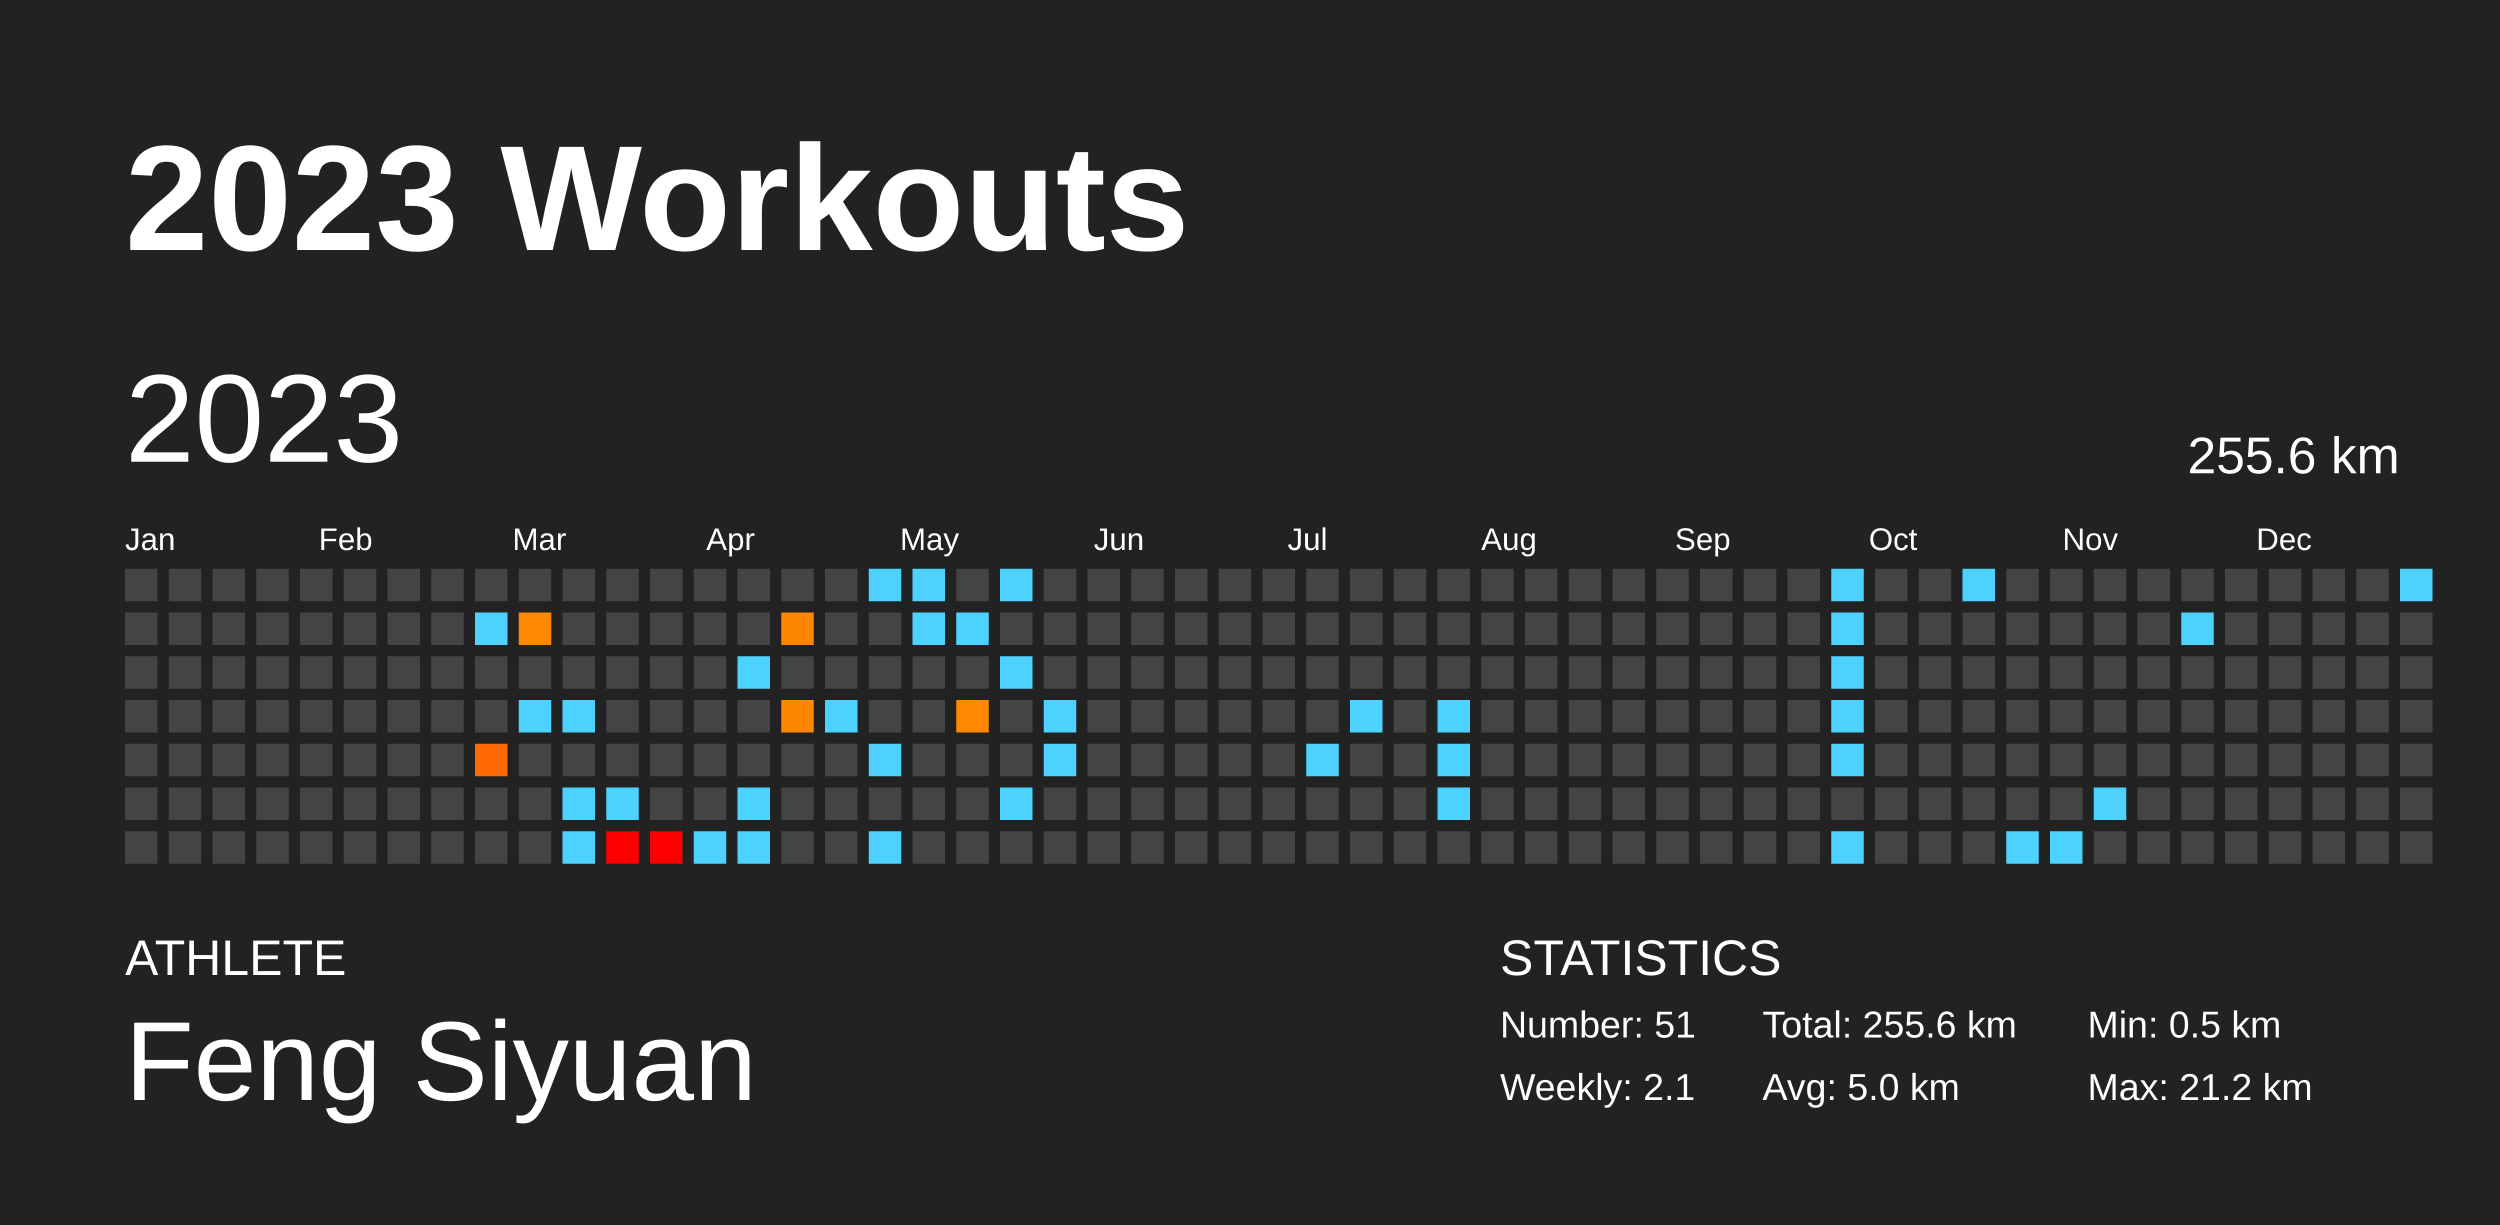
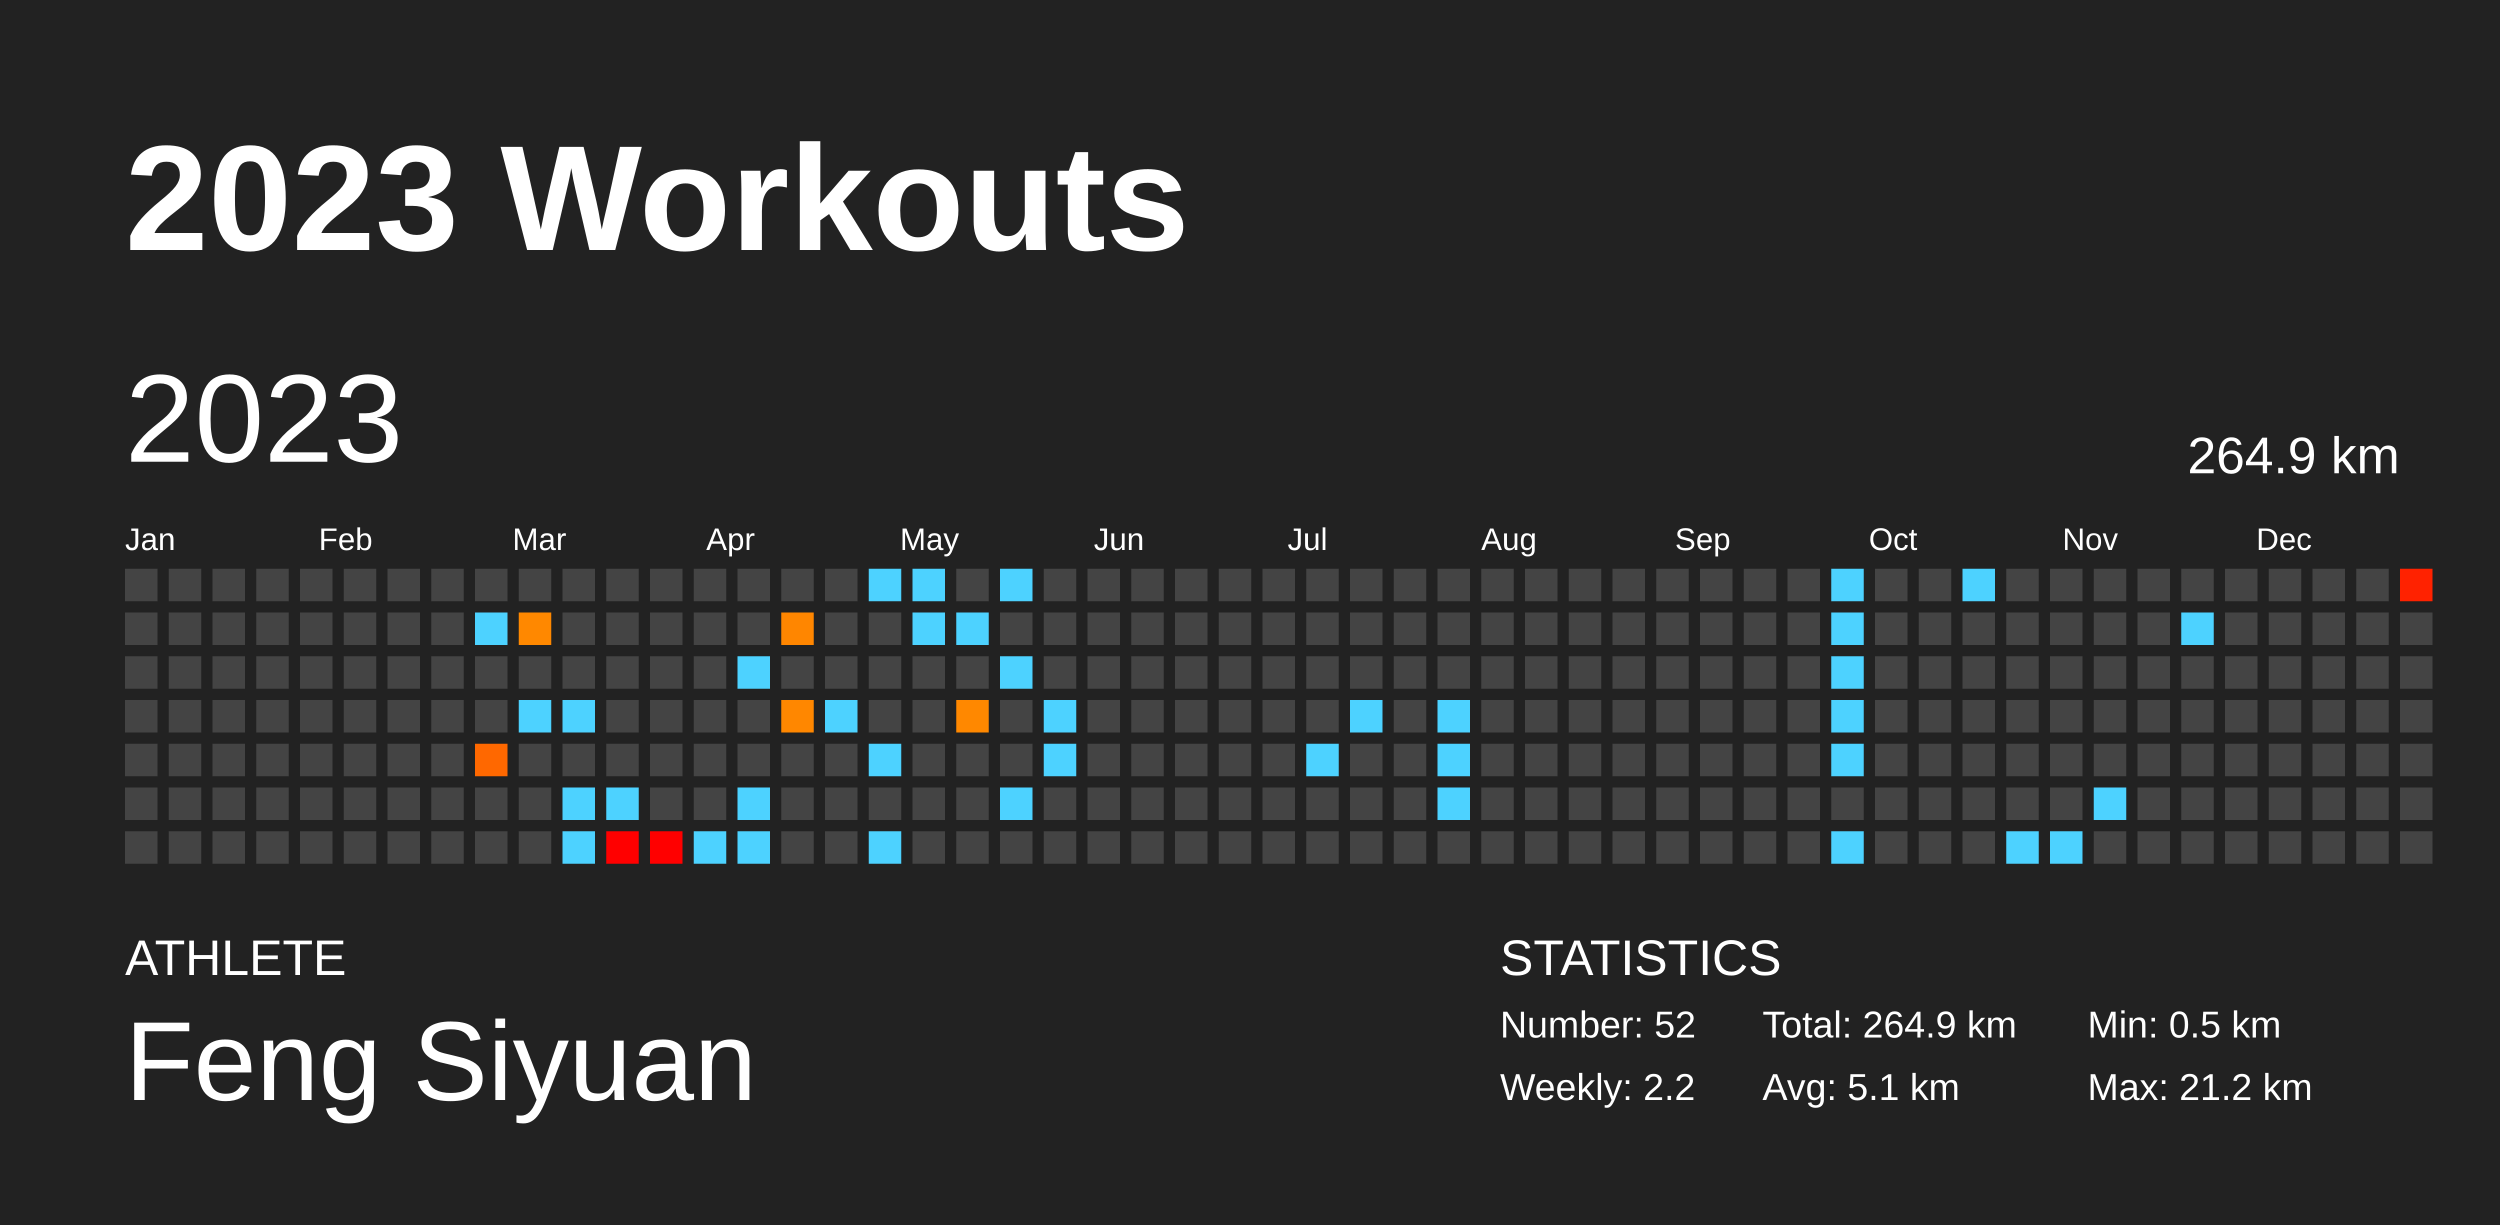
<svg xmlns="http://www.w3.org/2000/svg" baseProfile="full" height="98mm" version="1.1" viewBox="0,0,200,98" width="200mm">
  <defs />
  <rect fill="#222222" height="98" width="200" x="0" y="0" />
  <text fill="#FFFFFF" style="font-size:12px; font-family:Arial; font-weight:bold;" x="10" y="20">2023 Workouts</text>
  <text fill="#FFFFFF" style="font-size:4px; font-family:Arial" x="10" y="78">ATHLETE</text>
  <text fill="#FFFFFF" style="font-size:9px; font-family:Arial" x="10" y="88">Feng Siyuan</text>
  <text fill="#FFFFFF" style="font-size:4px; font-family:Arial" x="120" y="78">STATISTICS</text>
-   <text fill="#FFFFFF" style="font-size:3px; font-family:Arial" x="120" y="83">Number: 51</text>
-   <text fill="#FFFFFF" style="font-size:3px; font-family:Arial" x="120" y="88">Weekly: 2.1</text>
-   <text fill="#FFFFFF" style="font-size:3px; font-family:Arial" x="141" y="83">Total: 255.6 km</text>
-   <text fill="#FFFFFF" style="font-size:3px; font-family:Arial" x="141" y="88">Avg: 5.0 km</text>
+   <text fill="#FFFFFF" style="font-size:3px; font-family:Arial" x="120" y="83">Number: 52</text>
+   <text fill="#FFFFFF" style="font-size:3px; font-family:Arial" x="120" y="88">Weekly: 2.2</text>
+   <text fill="#FFFFFF" style="font-size:3px; font-family:Arial" x="141" y="83">Total: 264.9 km</text>
+   <text fill="#FFFFFF" style="font-size:3px; font-family:Arial" x="141" y="88">Avg: 5.1 km</text>
  <text fill="#FFFFFF" style="font-size:3px; font-family:Arial" x="167" y="83">Min: 0.5 km</text>
  <text fill="#FFFFFF" style="font-size:3px; font-family:Arial" x="167" y="88">Max: 21.2 km</text>
  <text dominant-baseline="hanging" fill="#FFFFFF" style="font-size:10.0px; font-family:Arial;" x="10" y="30">2023</text>
-   <text dominant-baseline="hanging" fill="#FFFFFF" style="font-size:4.125px; font-family:Arial;" x="175" y="35">255.6 km</text>
+   <text dominant-baseline="hanging" fill="#FFFFFF" style="font-size:4.125px; font-family:Arial;" x="175" y="35">264.9 km</text>
  <text fill="#FFFFFF" style="font-size:2.5px; font-family:Arial" x="10.0" y="44">Jan</text>
  <text fill="#FFFFFF" style="font-size:2.5px; font-family:Arial" x="25.5" y="44">Feb</text>
  <text fill="#FFFFFF" style="font-size:2.5px; font-family:Arial" x="41.0" y="44">Mar</text>
  <text fill="#FFFFFF" style="font-size:2.5px; font-family:Arial" x="56.5" y="44">Apr</text>
  <text fill="#FFFFFF" style="font-size:2.5px; font-family:Arial" x="72.0" y="44">May</text>
  <text fill="#FFFFFF" style="font-size:2.5px; font-family:Arial" x="87.5" y="44">Jun</text>
  <text fill="#FFFFFF" style="font-size:2.5px; font-family:Arial" x="103.0" y="44">Jul</text>
  <text fill="#FFFFFF" style="font-size:2.5px; font-family:Arial" x="118.5" y="44">Aug</text>
  <text fill="#FFFFFF" style="font-size:2.5px; font-family:Arial" x="134.0" y="44">Sep</text>
  <text fill="#FFFFFF" style="font-size:2.5px; font-family:Arial" x="149.5" y="44">Oct</text>
  <text fill="#FFFFFF" style="font-size:2.5px; font-family:Arial" x="165.0" y="44">Nov</text>
  <text fill="#FFFFFF" style="font-size:2.5px; font-family:Arial" x="180.5" y="44">Dec</text>
  <rect fill="#444444" height="2.6" width="2.6" x="10.0" y="45.5" />
  <rect fill="#444444" height="2.6" width="2.6" x="10.0" y="49.0" />
  <rect fill="#444444" height="2.6" width="2.6" x="10.0" y="52.5" />
  <rect fill="#444444" height="2.6" width="2.6" x="10.0" y="56.0" />
  <rect fill="#444444" height="2.6" width="2.6" x="10.0" y="59.5" />
  <rect fill="#444444" height="2.6" width="2.6" x="10.0" y="63.0" />
  <rect fill="#444444" height="2.6" width="2.6" x="10.0" y="66.5" />
  <rect fill="#444444" height="2.6" width="2.6" x="13.5" y="45.5" />
  <rect fill="#444444" height="2.6" width="2.6" x="13.5" y="49.0" />
  <rect fill="#444444" height="2.6" width="2.6" x="13.5" y="52.5" />
  <rect fill="#444444" height="2.6" width="2.6" x="13.5" y="56.0" />
  <rect fill="#444444" height="2.6" width="2.6" x="13.5" y="59.5" />
  <rect fill="#444444" height="2.6" width="2.6" x="13.5" y="63.0" />
  <rect fill="#444444" height="2.6" width="2.6" x="13.5" y="66.5" />
  <rect fill="#444444" height="2.6" width="2.6" x="17.0" y="45.5" />
  <rect fill="#444444" height="2.6" width="2.6" x="17.0" y="49.0" />
  <rect fill="#444444" height="2.6" width="2.6" x="17.0" y="52.5" />
  <rect fill="#444444" height="2.6" width="2.6" x="17.0" y="56.0" />
  <rect fill="#444444" height="2.6" width="2.6" x="17.0" y="59.5" />
  <rect fill="#444444" height="2.6" width="2.6" x="17.0" y="63.0" />
  <rect fill="#444444" height="2.6" width="2.6" x="17.0" y="66.5" />
  <rect fill="#444444" height="2.6" width="2.6" x="20.5" y="45.5" />
  <rect fill="#444444" height="2.6" width="2.6" x="20.5" y="49.0" />
  <rect fill="#444444" height="2.6" width="2.6" x="20.5" y="52.5" />
  <rect fill="#444444" height="2.6" width="2.6" x="20.5" y="56.0" />
  <rect fill="#444444" height="2.6" width="2.6" x="20.5" y="59.5" />
  <rect fill="#444444" height="2.6" width="2.6" x="20.5" y="63.0" />
  <rect fill="#444444" height="2.6" width="2.6" x="20.5" y="66.5" />
  <rect fill="#444444" height="2.6" width="2.6" x="24.0" y="45.5" />
  <rect fill="#444444" height="2.6" width="2.6" x="24.0" y="49.0" />
  <rect fill="#444444" height="2.6" width="2.6" x="24.0" y="52.5" />
  <rect fill="#444444" height="2.6" width="2.6" x="24.0" y="56.0" />
  <rect fill="#444444" height="2.6" width="2.6" x="24.0" y="59.5" />
  <rect fill="#444444" height="2.6" width="2.6" x="24.0" y="63.0" />
  <rect fill="#444444" height="2.6" width="2.6" x="24.0" y="66.5" />
  <rect fill="#444444" height="2.6" width="2.6" x="27.5" y="45.5" />
  <rect fill="#444444" height="2.6" width="2.6" x="27.5" y="49.0" />
  <rect fill="#444444" height="2.6" width="2.6" x="27.5" y="52.5" />
  <rect fill="#444444" height="2.6" width="2.6" x="27.5" y="56.0" />
  <rect fill="#444444" height="2.6" width="2.6" x="27.5" y="59.5" />
  <rect fill="#444444" height="2.6" width="2.6" x="27.5" y="63.0" />
  <rect fill="#444444" height="2.6" width="2.6" x="27.5" y="66.5" />
  <rect fill="#444444" height="2.6" width="2.6" x="31.0" y="45.5" />
  <rect fill="#444444" height="2.6" width="2.6" x="31.0" y="49.0" />
  <rect fill="#444444" height="2.6" width="2.6" x="31.0" y="52.5" />
  <rect fill="#444444" height="2.6" width="2.6" x="31.0" y="56.0" />
  <rect fill="#444444" height="2.6" width="2.6" x="31.0" y="59.5" />
  <rect fill="#444444" height="2.6" width="2.6" x="31.0" y="63.0" />
  <rect fill="#444444" height="2.6" width="2.6" x="31.0" y="66.5" />
  <rect fill="#444444" height="2.6" width="2.6" x="34.5" y="45.5" />
  <rect fill="#444444" height="2.6" width="2.6" x="34.5" y="49.0" />
  <rect fill="#444444" height="2.6" width="2.6" x="34.5" y="52.5" />
  <rect fill="#444444" height="2.6" width="2.6" x="34.5" y="56.0" />
  <rect fill="#444444" height="2.6" width="2.6" x="34.5" y="59.5" />
  <rect fill="#444444" height="2.6" width="2.6" x="34.5" y="63.0" />
  <rect fill="#444444" height="2.6" width="2.6" x="34.5" y="66.5" />
  <rect fill="#444444" height="2.6" width="2.6" x="38.0" y="45.5" />
  <rect fill="#4dd2ff" height="2.6" width="2.6" x="38.0" y="49.0" />
  <rect fill="#444444" height="2.6" width="2.6" x="38.0" y="52.5" />
  <rect fill="#444444" height="2.6" width="2.6" x="38.0" y="56.0" />
  <rect fill="#ff6800" height="2.6" width="2.6" x="38.0" y="59.5" />
  <rect fill="#444444" height="2.6" width="2.6" x="38.0" y="63.0" />
  <rect fill="#444444" height="2.6" width="2.6" x="38.0" y="66.5" />
  <rect fill="#444444" height="2.6" width="2.6" x="41.5" y="45.5" />
  <rect fill="#ff8800" height="2.6" width="2.6" x="41.5" y="49.0" />
  <rect fill="#444444" height="2.6" width="2.6" x="41.5" y="52.5" />
  <rect fill="#4dd2ff" height="2.6" width="2.6" x="41.5" y="56.0" />
  <rect fill="#444444" height="2.6" width="2.6" x="41.5" y="59.5" />
  <rect fill="#444444" height="2.6" width="2.6" x="41.5" y="63.0" />
  <rect fill="#444444" height="2.6" width="2.6" x="41.5" y="66.5" />
  <rect fill="#444444" height="2.6" width="2.6" x="45.0" y="45.5" />
  <rect fill="#444444" height="2.6" width="2.6" x="45.0" y="49.0" />
  <rect fill="#444444" height="2.6" width="2.6" x="45.0" y="52.5" />
  <rect fill="#4dd2ff" height="2.6" width="2.6" x="45.0" y="56.0" />
  <rect fill="#444444" height="2.6" width="2.6" x="45.0" y="59.5" />
  <rect fill="#4dd2ff" height="2.6" width="2.6" x="45.0" y="63.0" />
  <rect fill="#4dd2ff" height="2.6" width="2.6" x="45.0" y="66.5" />
  <rect fill="#444444" height="2.6" width="2.6" x="48.5" y="45.5" />
  <rect fill="#444444" height="2.6" width="2.6" x="48.5" y="49.0" />
  <rect fill="#444444" height="2.6" width="2.6" x="48.5" y="52.5" />
  <rect fill="#444444" height="2.6" width="2.6" x="48.5" y="56.0" />
  <rect fill="#444444" height="2.6" width="2.6" x="48.5" y="59.5" />
  <rect fill="#4dd2ff" height="2.6" width="2.6" x="48.5" y="63.0" />
  <rect fill="red" height="2.6" width="2.6" x="48.5" y="66.5" />
  <rect fill="#444444" height="2.6" width="2.6" x="52.0" y="45.5" />
  <rect fill="#444444" height="2.6" width="2.6" x="52.0" y="49.0" />
  <rect fill="#444444" height="2.6" width="2.6" x="52.0" y="52.5" />
  <rect fill="#444444" height="2.6" width="2.6" x="52.0" y="56.0" />
  <rect fill="#444444" height="2.6" width="2.6" x="52.0" y="59.5" />
  <rect fill="#444444" height="2.6" width="2.6" x="52.0" y="63.0" />
  <rect fill="red" height="2.6" width="2.6" x="52.0" y="66.5" />
  <rect fill="#444444" height="2.6" width="2.6" x="55.5" y="45.5" />
  <rect fill="#444444" height="2.6" width="2.6" x="55.5" y="49.0" />
  <rect fill="#444444" height="2.6" width="2.6" x="55.5" y="52.5" />
  <rect fill="#444444" height="2.6" width="2.6" x="55.5" y="56.0" />
  <rect fill="#444444" height="2.6" width="2.6" x="55.5" y="59.5" />
  <rect fill="#444444" height="2.6" width="2.6" x="55.5" y="63.0" />
  <rect fill="#4dd2ff" height="2.6" width="2.6" x="55.5" y="66.5" />
  <rect fill="#444444" height="2.6" width="2.6" x="59.0" y="45.5" />
  <rect fill="#444444" height="2.6" width="2.6" x="59.0" y="49.0" />
  <rect fill="#4dd2ff" height="2.6" width="2.6" x="59.0" y="52.5" />
  <rect fill="#444444" height="2.6" width="2.6" x="59.0" y="56.0" />
  <rect fill="#444444" height="2.6" width="2.6" x="59.0" y="59.5" />
  <rect fill="#4dd2ff" height="2.6" width="2.6" x="59.0" y="63.0" />
  <rect fill="#4dd2ff" height="2.6" width="2.6" x="59.0" y="66.5" />
  <rect fill="#444444" height="2.6" width="2.6" x="62.5" y="45.5" />
  <rect fill="#ff8600" height="2.6" width="2.6" x="62.5" y="49.0" />
  <rect fill="#444444" height="2.6" width="2.6" x="62.5" y="52.5" />
  <rect fill="#ff8700" height="2.6" width="2.6" x="62.5" y="56.0" />
  <rect fill="#444444" height="2.6" width="2.6" x="62.5" y="59.5" />
  <rect fill="#444444" height="2.6" width="2.6" x="62.5" y="63.0" />
  <rect fill="#444444" height="2.6" width="2.6" x="62.5" y="66.5" />
  <rect fill="#444444" height="2.6" width="2.6" x="66.0" y="45.5" />
  <rect fill="#444444" height="2.6" width="2.6" x="66.0" y="49.0" />
  <rect fill="#444444" height="2.6" width="2.6" x="66.0" y="52.5" />
  <rect fill="#4dd2ff" height="2.6" width="2.6" x="66.0" y="56.0" />
  <rect fill="#444444" height="2.6" width="2.6" x="66.0" y="59.5" />
  <rect fill="#444444" height="2.6" width="2.6" x="66.0" y="63.0" />
  <rect fill="#444444" height="2.6" width="2.6" x="66.0" y="66.5" />
  <rect fill="#4dd2ff" height="2.6" width="2.6" x="69.5" y="45.5" />
  <rect fill="#444444" height="2.6" width="2.6" x="69.5" y="49.0" />
  <rect fill="#444444" height="2.6" width="2.6" x="69.5" y="52.5" />
  <rect fill="#444444" height="2.6" width="2.6" x="69.5" y="56.0" />
  <rect fill="#4dd2ff" height="2.6" width="2.6" x="69.5" y="59.5" />
  <rect fill="#444444" height="2.6" width="2.6" x="69.5" y="63.0" />
  <rect fill="#4dd2ff" height="2.6" width="2.6" x="69.5" y="66.5" />
  <rect fill="#4dd2ff" height="2.6" width="2.6" x="73.0" y="45.5" />
  <rect fill="#4dd2ff" height="2.6" width="2.6" x="73.0" y="49.0" />
  <rect fill="#444444" height="2.6" width="2.6" x="73.0" y="52.5" />
  <rect fill="#444444" height="2.6" width="2.6" x="73.0" y="56.0" />
  <rect fill="#444444" height="2.6" width="2.6" x="73.0" y="59.5" />
  <rect fill="#444444" height="2.6" width="2.6" x="73.0" y="63.0" />
  <rect fill="#444444" height="2.6" width="2.6" x="73.0" y="66.5" />
  <rect fill="#444444" height="2.6" width="2.6" x="76.5" y="45.5" />
  <rect fill="#4dd2ff" height="2.6" width="2.6" x="76.5" y="49.0" />
  <rect fill="#444444" height="2.6" width="2.6" x="76.5" y="52.5" />
  <rect fill="#ff8800" height="2.6" width="2.6" x="76.5" y="56.0" />
  <rect fill="#444444" height="2.6" width="2.6" x="76.5" y="59.5" />
  <rect fill="#444444" height="2.6" width="2.6" x="76.5" y="63.0" />
  <rect fill="#444444" height="2.6" width="2.6" x="76.5" y="66.5" />
  <rect fill="#4dd2ff" height="2.6" width="2.6" x="80.0" y="45.5" />
  <rect fill="#444444" height="2.6" width="2.6" x="80.0" y="49.0" />
  <rect fill="#4dd2ff" height="2.6" width="2.6" x="80.0" y="52.5" />
  <rect fill="#444444" height="2.6" width="2.6" x="80.0" y="56.0" />
  <rect fill="#444444" height="2.6" width="2.6" x="80.0" y="59.5" />
  <rect fill="#4dd2ff" height="2.6" width="2.6" x="80.0" y="63.0" />
  <rect fill="#444444" height="2.6" width="2.6" x="80.0" y="66.5" />
  <rect fill="#444444" height="2.6" width="2.6" x="83.5" y="45.5" />
  <rect fill="#444444" height="2.6" width="2.6" x="83.5" y="49.0" />
  <rect fill="#444444" height="2.6" width="2.6" x="83.5" y="52.5" />
  <rect fill="#4dd2ff" height="2.6" width="2.6" x="83.5" y="56.0" />
  <rect fill="#4dd2ff" height="2.6" width="2.6" x="83.5" y="59.5" />
  <rect fill="#444444" height="2.6" width="2.6" x="83.5" y="63.0" />
  <rect fill="#444444" height="2.6" width="2.6" x="83.5" y="66.5" />
  <rect fill="#444444" height="2.6" width="2.6" x="87.0" y="45.5" />
  <rect fill="#444444" height="2.6" width="2.6" x="87.0" y="49.0" />
  <rect fill="#444444" height="2.6" width="2.6" x="87.0" y="52.5" />
  <rect fill="#444444" height="2.6" width="2.6" x="87.0" y="56.0" />
  <rect fill="#444444" height="2.6" width="2.6" x="87.0" y="59.5" />
  <rect fill="#444444" height="2.6" width="2.6" x="87.0" y="63.0" />
  <rect fill="#444444" height="2.6" width="2.6" x="87.0" y="66.5" />
  <rect fill="#444444" height="2.6" width="2.6" x="90.5" y="45.5" />
  <rect fill="#444444" height="2.6" width="2.6" x="90.5" y="49.0" />
  <rect fill="#444444" height="2.6" width="2.6" x="90.5" y="52.5" />
  <rect fill="#444444" height="2.6" width="2.6" x="90.5" y="56.0" />
  <rect fill="#444444" height="2.6" width="2.6" x="90.5" y="59.5" />
  <rect fill="#444444" height="2.6" width="2.6" x="90.5" y="63.0" />
  <rect fill="#444444" height="2.6" width="2.6" x="90.5" y="66.5" />
  <rect fill="#444444" height="2.6" width="2.6" x="94.0" y="45.5" />
  <rect fill="#444444" height="2.6" width="2.6" x="94.0" y="49.0" />
  <rect fill="#444444" height="2.6" width="2.6" x="94.0" y="52.5" />
  <rect fill="#444444" height="2.6" width="2.6" x="94.0" y="56.0" />
  <rect fill="#444444" height="2.6" width="2.6" x="94.0" y="59.5" />
  <rect fill="#444444" height="2.6" width="2.6" x="94.0" y="63.0" />
  <rect fill="#444444" height="2.6" width="2.6" x="94.0" y="66.5" />
  <rect fill="#444444" height="2.6" width="2.6" x="97.5" y="45.5" />
  <rect fill="#444444" height="2.6" width="2.6" x="97.5" y="49.0" />
  <rect fill="#444444" height="2.6" width="2.6" x="97.5" y="52.5" />
  <rect fill="#444444" height="2.6" width="2.6" x="97.5" y="56.0" />
  <rect fill="#444444" height="2.6" width="2.6" x="97.5" y="59.5" />
  <rect fill="#444444" height="2.6" width="2.6" x="97.5" y="63.0" />
  <rect fill="#444444" height="2.6" width="2.6" x="97.5" y="66.5" />
  <rect fill="#444444" height="2.6" width="2.6" x="101.0" y="45.5" />
  <rect fill="#444444" height="2.6" width="2.6" x="101.0" y="49.0" />
  <rect fill="#444444" height="2.6" width="2.6" x="101.0" y="52.5" />
  <rect fill="#444444" height="2.6" width="2.6" x="101.0" y="56.0" />
  <rect fill="#444444" height="2.6" width="2.6" x="101.0" y="59.5" />
  <rect fill="#444444" height="2.6" width="2.6" x="101.0" y="63.0" />
  <rect fill="#444444" height="2.6" width="2.6" x="101.0" y="66.5" />
  <rect fill="#444444" height="2.6" width="2.6" x="104.5" y="45.5" />
  <rect fill="#444444" height="2.6" width="2.6" x="104.5" y="49.0" />
  <rect fill="#444444" height="2.6" width="2.6" x="104.5" y="52.5" />
  <rect fill="#444444" height="2.6" width="2.6" x="104.5" y="56.0" />
  <rect fill="#4dd2ff" height="2.6" width="2.6" x="104.5" y="59.5" />
  <rect fill="#444444" height="2.6" width="2.6" x="104.5" y="63.0" />
  <rect fill="#444444" height="2.6" width="2.6" x="104.5" y="66.5" />
  <rect fill="#444444" height="2.6" width="2.6" x="108.0" y="45.5" />
  <rect fill="#444444" height="2.6" width="2.6" x="108.0" y="49.0" />
  <rect fill="#444444" height="2.6" width="2.6" x="108.0" y="52.5" />
  <rect fill="#4dd2ff" height="2.6" width="2.6" x="108.0" y="56.0" />
  <rect fill="#444444" height="2.6" width="2.6" x="108.0" y="59.5" />
  <rect fill="#444444" height="2.6" width="2.6" x="108.0" y="63.0" />
  <rect fill="#444444" height="2.6" width="2.6" x="108.0" y="66.5" />
  <rect fill="#444444" height="2.6" width="2.6" x="111.5" y="45.5" />
  <rect fill="#444444" height="2.6" width="2.6" x="111.5" y="49.0" />
  <rect fill="#444444" height="2.6" width="2.6" x="111.5" y="52.5" />
  <rect fill="#444444" height="2.6" width="2.6" x="111.5" y="56.0" />
  <rect fill="#444444" height="2.6" width="2.6" x="111.5" y="59.5" />
  <rect fill="#444444" height="2.6" width="2.6" x="111.5" y="63.0" />
  <rect fill="#444444" height="2.6" width="2.6" x="111.5" y="66.5" />
  <rect fill="#444444" height="2.6" width="2.6" x="115.0" y="45.5" />
  <rect fill="#444444" height="2.6" width="2.6" x="115.0" y="49.0" />
  <rect fill="#444444" height="2.6" width="2.6" x="115.0" y="52.5" />
  <rect fill="#4dd2ff" height="2.6" width="2.6" x="115.0" y="56.0" />
  <rect fill="#4dd2ff" height="2.6" width="2.6" x="115.0" y="59.5" />
  <rect fill="#4dd2ff" height="2.6" width="2.6" x="115.0" y="63.0" />
  <rect fill="#444444" height="2.6" width="2.6" x="115.0" y="66.5" />
  <rect fill="#444444" height="2.6" width="2.6" x="118.5" y="45.5" />
  <rect fill="#444444" height="2.6" width="2.6" x="118.5" y="49.0" />
  <rect fill="#444444" height="2.6" width="2.6" x="118.5" y="52.5" />
  <rect fill="#444444" height="2.6" width="2.6" x="118.5" y="56.0" />
  <rect fill="#444444" height="2.6" width="2.6" x="118.5" y="59.5" />
  <rect fill="#444444" height="2.6" width="2.6" x="118.5" y="63.0" />
  <rect fill="#444444" height="2.6" width="2.6" x="118.5" y="66.5" />
  <rect fill="#444444" height="2.6" width="2.6" x="122.0" y="45.5" />
  <rect fill="#444444" height="2.6" width="2.6" x="122.0" y="49.0" />
  <rect fill="#444444" height="2.6" width="2.6" x="122.0" y="52.5" />
  <rect fill="#444444" height="2.6" width="2.6" x="122.0" y="56.0" />
  <rect fill="#444444" height="2.6" width="2.6" x="122.0" y="59.5" />
  <rect fill="#444444" height="2.6" width="2.6" x="122.0" y="63.0" />
  <rect fill="#444444" height="2.6" width="2.6" x="122.0" y="66.5" />
  <rect fill="#444444" height="2.6" width="2.6" x="125.5" y="45.5" />
  <rect fill="#444444" height="2.6" width="2.6" x="125.5" y="49.0" />
  <rect fill="#444444" height="2.6" width="2.6" x="125.5" y="52.5" />
  <rect fill="#444444" height="2.6" width="2.6" x="125.5" y="56.0" />
  <rect fill="#444444" height="2.6" width="2.6" x="125.5" y="59.5" />
  <rect fill="#444444" height="2.6" width="2.6" x="125.5" y="63.0" />
  <rect fill="#444444" height="2.6" width="2.6" x="125.5" y="66.5" />
  <rect fill="#444444" height="2.6" width="2.6" x="129.0" y="45.5" />
  <rect fill="#444444" height="2.6" width="2.6" x="129.0" y="49.0" />
  <rect fill="#444444" height="2.6" width="2.6" x="129.0" y="52.5" />
  <rect fill="#444444" height="2.6" width="2.6" x="129.0" y="56.0" />
  <rect fill="#444444" height="2.6" width="2.6" x="129.0" y="59.5" />
  <rect fill="#444444" height="2.6" width="2.6" x="129.0" y="63.0" />
  <rect fill="#444444" height="2.6" width="2.6" x="129.0" y="66.5" />
  <rect fill="#444444" height="2.6" width="2.6" x="132.5" y="45.5" />
  <rect fill="#444444" height="2.6" width="2.6" x="132.5" y="49.0" />
  <rect fill="#444444" height="2.6" width="2.6" x="132.5" y="52.5" />
  <rect fill="#444444" height="2.6" width="2.6" x="132.5" y="56.0" />
  <rect fill="#444444" height="2.6" width="2.6" x="132.5" y="59.5" />
  <rect fill="#444444" height="2.6" width="2.6" x="132.5" y="63.0" />
  <rect fill="#444444" height="2.6" width="2.6" x="132.5" y="66.5" />
  <rect fill="#444444" height="2.6" width="2.6" x="136.0" y="45.5" />
  <rect fill="#444444" height="2.6" width="2.6" x="136.0" y="49.0" />
  <rect fill="#444444" height="2.6" width="2.6" x="136.0" y="52.5" />
  <rect fill="#444444" height="2.6" width="2.6" x="136.0" y="56.0" />
  <rect fill="#444444" height="2.6" width="2.6" x="136.0" y="59.5" />
  <rect fill="#444444" height="2.6" width="2.6" x="136.0" y="63.0" />
  <rect fill="#444444" height="2.6" width="2.6" x="136.0" y="66.5" />
  <rect fill="#444444" height="2.6" width="2.6" x="139.5" y="45.5" />
  <rect fill="#444444" height="2.6" width="2.6" x="139.5" y="49.0" />
  <rect fill="#444444" height="2.6" width="2.6" x="139.5" y="52.5" />
  <rect fill="#444444" height="2.6" width="2.6" x="139.5" y="56.0" />
  <rect fill="#444444" height="2.6" width="2.6" x="139.5" y="59.5" />
  <rect fill="#444444" height="2.6" width="2.6" x="139.5" y="63.0" />
  <rect fill="#444444" height="2.6" width="2.6" x="139.5" y="66.5" />
  <rect fill="#444444" height="2.6" width="2.6" x="143.0" y="45.5" />
  <rect fill="#444444" height="2.6" width="2.6" x="143.0" y="49.0" />
  <rect fill="#444444" height="2.6" width="2.6" x="143.0" y="52.5" />
  <rect fill="#444444" height="2.6" width="2.6" x="143.0" y="56.0" />
  <rect fill="#444444" height="2.6" width="2.6" x="143.0" y="59.5" />
  <rect fill="#444444" height="2.6" width="2.6" x="143.0" y="63.0" />
  <rect fill="#444444" height="2.6" width="2.6" x="143.0" y="66.5" />
  <rect fill="#4dd2ff" height="2.6" width="2.6" x="146.5" y="45.5" />
  <rect fill="#4dd2ff" height="2.6" width="2.6" x="146.5" y="49.0" />
  <rect fill="#4dd2ff" height="2.6" width="2.6" x="146.5" y="52.5" />
  <rect fill="#4dd2ff" height="2.6" width="2.6" x="146.5" y="56.0" />
  <rect fill="#4dd2ff" height="2.6" width="2.6" x="146.5" y="59.5" />
  <rect fill="#444444" height="2.6" width="2.6" x="146.5" y="63.0" />
  <rect fill="#4dd2ff" height="2.6" width="2.6" x="146.5" y="66.5" />
  <rect fill="#444444" height="2.6" width="2.6" x="150.0" y="45.5" />
  <rect fill="#444444" height="2.6" width="2.6" x="150.0" y="49.0" />
  <rect fill="#444444" height="2.6" width="2.6" x="150.0" y="52.5" />
  <rect fill="#444444" height="2.6" width="2.6" x="150.0" y="56.0" />
  <rect fill="#444444" height="2.6" width="2.6" x="150.0" y="59.5" />
  <rect fill="#444444" height="2.6" width="2.6" x="150.0" y="63.0" />
  <rect fill="#444444" height="2.6" width="2.6" x="150.0" y="66.5" />
  <rect fill="#444444" height="2.6" width="2.6" x="153.5" y="45.5" />
  <rect fill="#444444" height="2.6" width="2.6" x="153.5" y="49.0" />
  <rect fill="#444444" height="2.6" width="2.6" x="153.5" y="52.5" />
  <rect fill="#444444" height="2.6" width="2.6" x="153.5" y="56.0" />
  <rect fill="#444444" height="2.6" width="2.6" x="153.5" y="59.5" />
  <rect fill="#444444" height="2.6" width="2.6" x="153.5" y="63.0" />
  <rect fill="#444444" height="2.6" width="2.6" x="153.5" y="66.5" />
  <rect fill="#4dd2ff" height="2.6" width="2.6" x="157.0" y="45.5" />
  <rect fill="#444444" height="2.6" width="2.6" x="157.0" y="49.0" />
  <rect fill="#444444" height="2.6" width="2.6" x="157.0" y="52.5" />
  <rect fill="#444444" height="2.6" width="2.6" x="157.0" y="56.0" />
  <rect fill="#444444" height="2.6" width="2.6" x="157.0" y="59.5" />
  <rect fill="#444444" height="2.6" width="2.6" x="157.0" y="63.0" />
  <rect fill="#444444" height="2.6" width="2.6" x="157.0" y="66.5" />
  <rect fill="#444444" height="2.6" width="2.6" x="160.5" y="45.5" />
  <rect fill="#444444" height="2.6" width="2.6" x="160.5" y="49.0" />
  <rect fill="#444444" height="2.6" width="2.6" x="160.5" y="52.5" />
  <rect fill="#444444" height="2.6" width="2.6" x="160.5" y="56.0" />
  <rect fill="#444444" height="2.6" width="2.6" x="160.5" y="59.5" />
  <rect fill="#444444" height="2.6" width="2.6" x="160.5" y="63.0" />
  <rect fill="#4dd2ff" height="2.6" width="2.6" x="160.5" y="66.5" />
  <rect fill="#444444" height="2.6" width="2.6" x="164.0" y="45.5" />
  <rect fill="#444444" height="2.6" width="2.6" x="164.0" y="49.0" />
  <rect fill="#444444" height="2.6" width="2.6" x="164.0" y="52.5" />
  <rect fill="#444444" height="2.6" width="2.6" x="164.0" y="56.0" />
  <rect fill="#444444" height="2.6" width="2.6" x="164.0" y="59.5" />
  <rect fill="#444444" height="2.6" width="2.6" x="164.0" y="63.0" />
  <rect fill="#4dd2ff" height="2.6" width="2.6" x="164.0" y="66.5" />
  <rect fill="#444444" height="2.6" width="2.6" x="167.5" y="45.5" />
  <rect fill="#444444" height="2.6" width="2.6" x="167.5" y="49.0" />
  <rect fill="#444444" height="2.6" width="2.6" x="167.5" y="52.5" />
  <rect fill="#444444" height="2.6" width="2.6" x="167.5" y="56.0" />
  <rect fill="#444444" height="2.6" width="2.6" x="167.5" y="59.5" />
  <rect fill="#4dd2ff" height="2.6" width="2.6" x="167.5" y="63.0" />
  <rect fill="#444444" height="2.6" width="2.6" x="167.5" y="66.5" />
  <rect fill="#444444" height="2.6" width="2.6" x="171.0" y="45.5" />
  <rect fill="#444444" height="2.6" width="2.6" x="171.0" y="49.0" />
  <rect fill="#444444" height="2.6" width="2.6" x="171.0" y="52.5" />
  <rect fill="#444444" height="2.6" width="2.6" x="171.0" y="56.0" />
  <rect fill="#444444" height="2.6" width="2.6" x="171.0" y="59.5" />
  <rect fill="#444444" height="2.6" width="2.6" x="171.0" y="63.0" />
  <rect fill="#444444" height="2.6" width="2.6" x="171.0" y="66.5" />
  <rect fill="#444444" height="2.6" width="2.6" x="174.5" y="45.5" />
  <rect fill="#4dd2ff" height="2.6" width="2.6" x="174.5" y="49.0" />
  <rect fill="#444444" height="2.6" width="2.6" x="174.5" y="52.5" />
  <rect fill="#444444" height="2.6" width="2.6" x="174.5" y="56.0" />
  <rect fill="#444444" height="2.6" width="2.6" x="174.5" y="59.5" />
  <rect fill="#444444" height="2.6" width="2.6" x="174.5" y="63.0" />
  <rect fill="#444444" height="2.6" width="2.6" x="174.5" y="66.5" />
  <rect fill="#444444" height="2.6" width="2.6" x="178.0" y="45.5" />
  <rect fill="#444444" height="2.6" width="2.6" x="178.0" y="49.0" />
  <rect fill="#444444" height="2.6" width="2.6" x="178.0" y="52.5" />
  <rect fill="#444444" height="2.6" width="2.6" x="178.0" y="56.0" />
  <rect fill="#444444" height="2.6" width="2.6" x="178.0" y="59.5" />
  <rect fill="#444444" height="2.6" width="2.6" x="178.0" y="63.0" />
  <rect fill="#444444" height="2.6" width="2.6" x="178.0" y="66.5" />
  <rect fill="#444444" height="2.6" width="2.6" x="181.5" y="45.5" />
  <rect fill="#444444" height="2.6" width="2.6" x="181.5" y="49.0" />
  <rect fill="#444444" height="2.6" width="2.6" x="181.5" y="52.5" />
  <rect fill="#444444" height="2.6" width="2.6" x="181.5" y="56.0" />
  <rect fill="#444444" height="2.6" width="2.6" x="181.5" y="59.5" />
  <rect fill="#444444" height="2.6" width="2.6" x="181.5" y="63.0" />
  <rect fill="#444444" height="2.6" width="2.6" x="181.5" y="66.5" />
  <rect fill="#444444" height="2.6" width="2.6" x="185.0" y="45.5" />
  <rect fill="#444444" height="2.6" width="2.6" x="185.0" y="49.0" />
  <rect fill="#444444" height="2.6" width="2.6" x="185.0" y="52.5" />
  <rect fill="#444444" height="2.6" width="2.6" x="185.0" y="56.0" />
  <rect fill="#444444" height="2.6" width="2.6" x="185.0" y="59.5" />
  <rect fill="#444444" height="2.6" width="2.6" x="185.0" y="63.0" />
  <rect fill="#444444" height="2.6" width="2.6" x="185.0" y="66.5" />
  <rect fill="#444444" height="2.6" width="2.6" x="188.5" y="45.5" />
  <rect fill="#444444" height="2.6" width="2.6" x="188.5" y="49.0" />
  <rect fill="#444444" height="2.6" width="2.6" x="188.5" y="52.5" />
  <rect fill="#444444" height="2.6" width="2.6" x="188.5" y="56.0" />
  <rect fill="#444444" height="2.6" width="2.6" x="188.5" y="59.5" />
  <rect fill="#444444" height="2.6" width="2.6" x="188.5" y="63.0" />
  <rect fill="#444444" height="2.6" width="2.6" x="188.5" y="66.5" />
-   <rect fill="#4dd2ff" height="2.6" width="2.6" x="192.0" y="45.5" />
+   <rect fill="#ff2200" height="2.6" width="2.6" x="192.0" y="45.5" />
  <rect fill="#444444" height="2.6" width="2.6" x="192.0" y="49.0" />
  <rect fill="#444444" height="2.6" width="2.6" x="192.0" y="52.5" />
  <rect fill="#444444" height="2.6" width="2.6" x="192.0" y="56.0" />
  <rect fill="#444444" height="2.6" width="2.6" x="192.0" y="59.5" />
  <rect fill="#444444" height="2.6" width="2.6" x="192.0" y="63.0" />
  <rect fill="#444444" height="2.6" width="2.6" x="192.0" y="66.5" />
</svg>
